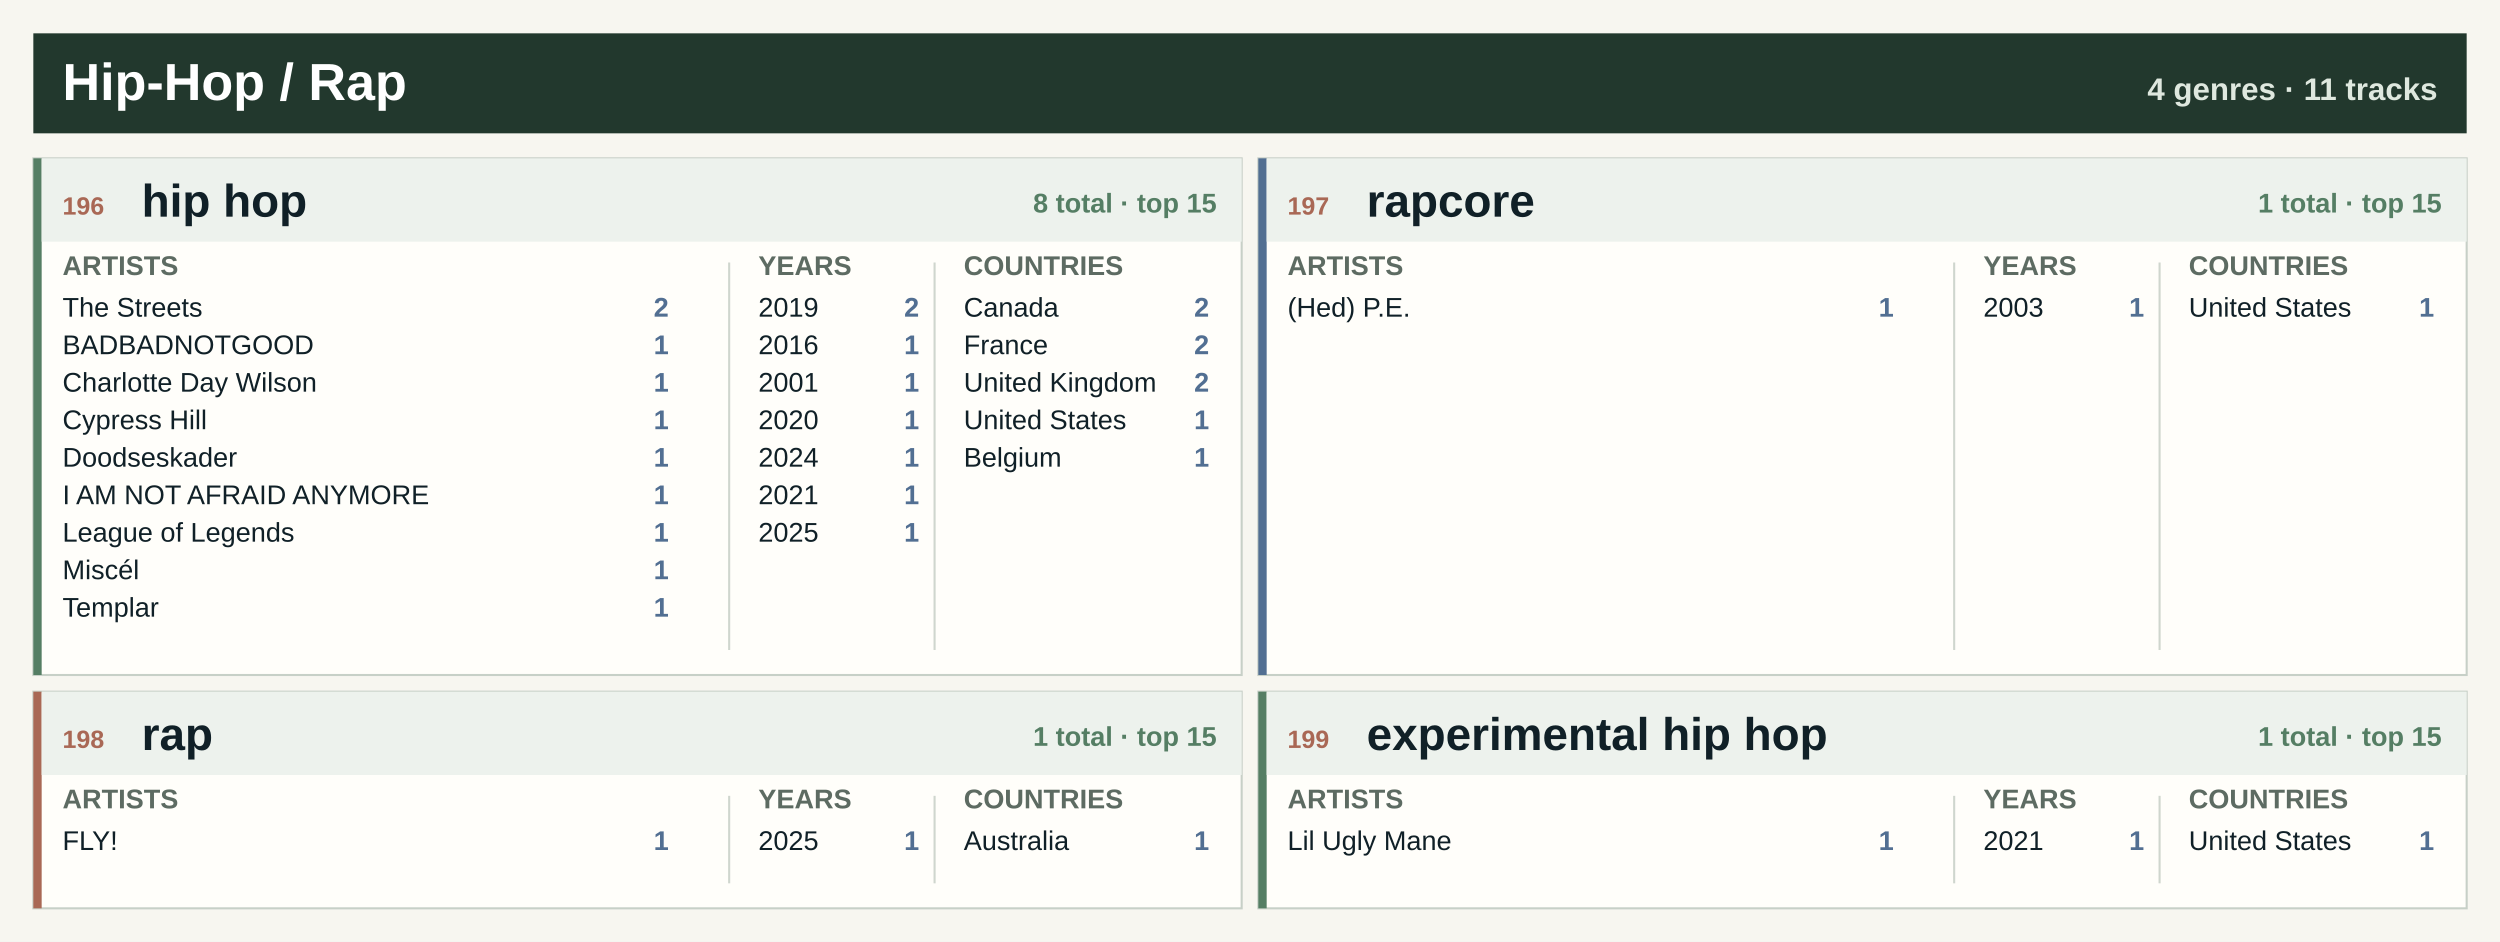
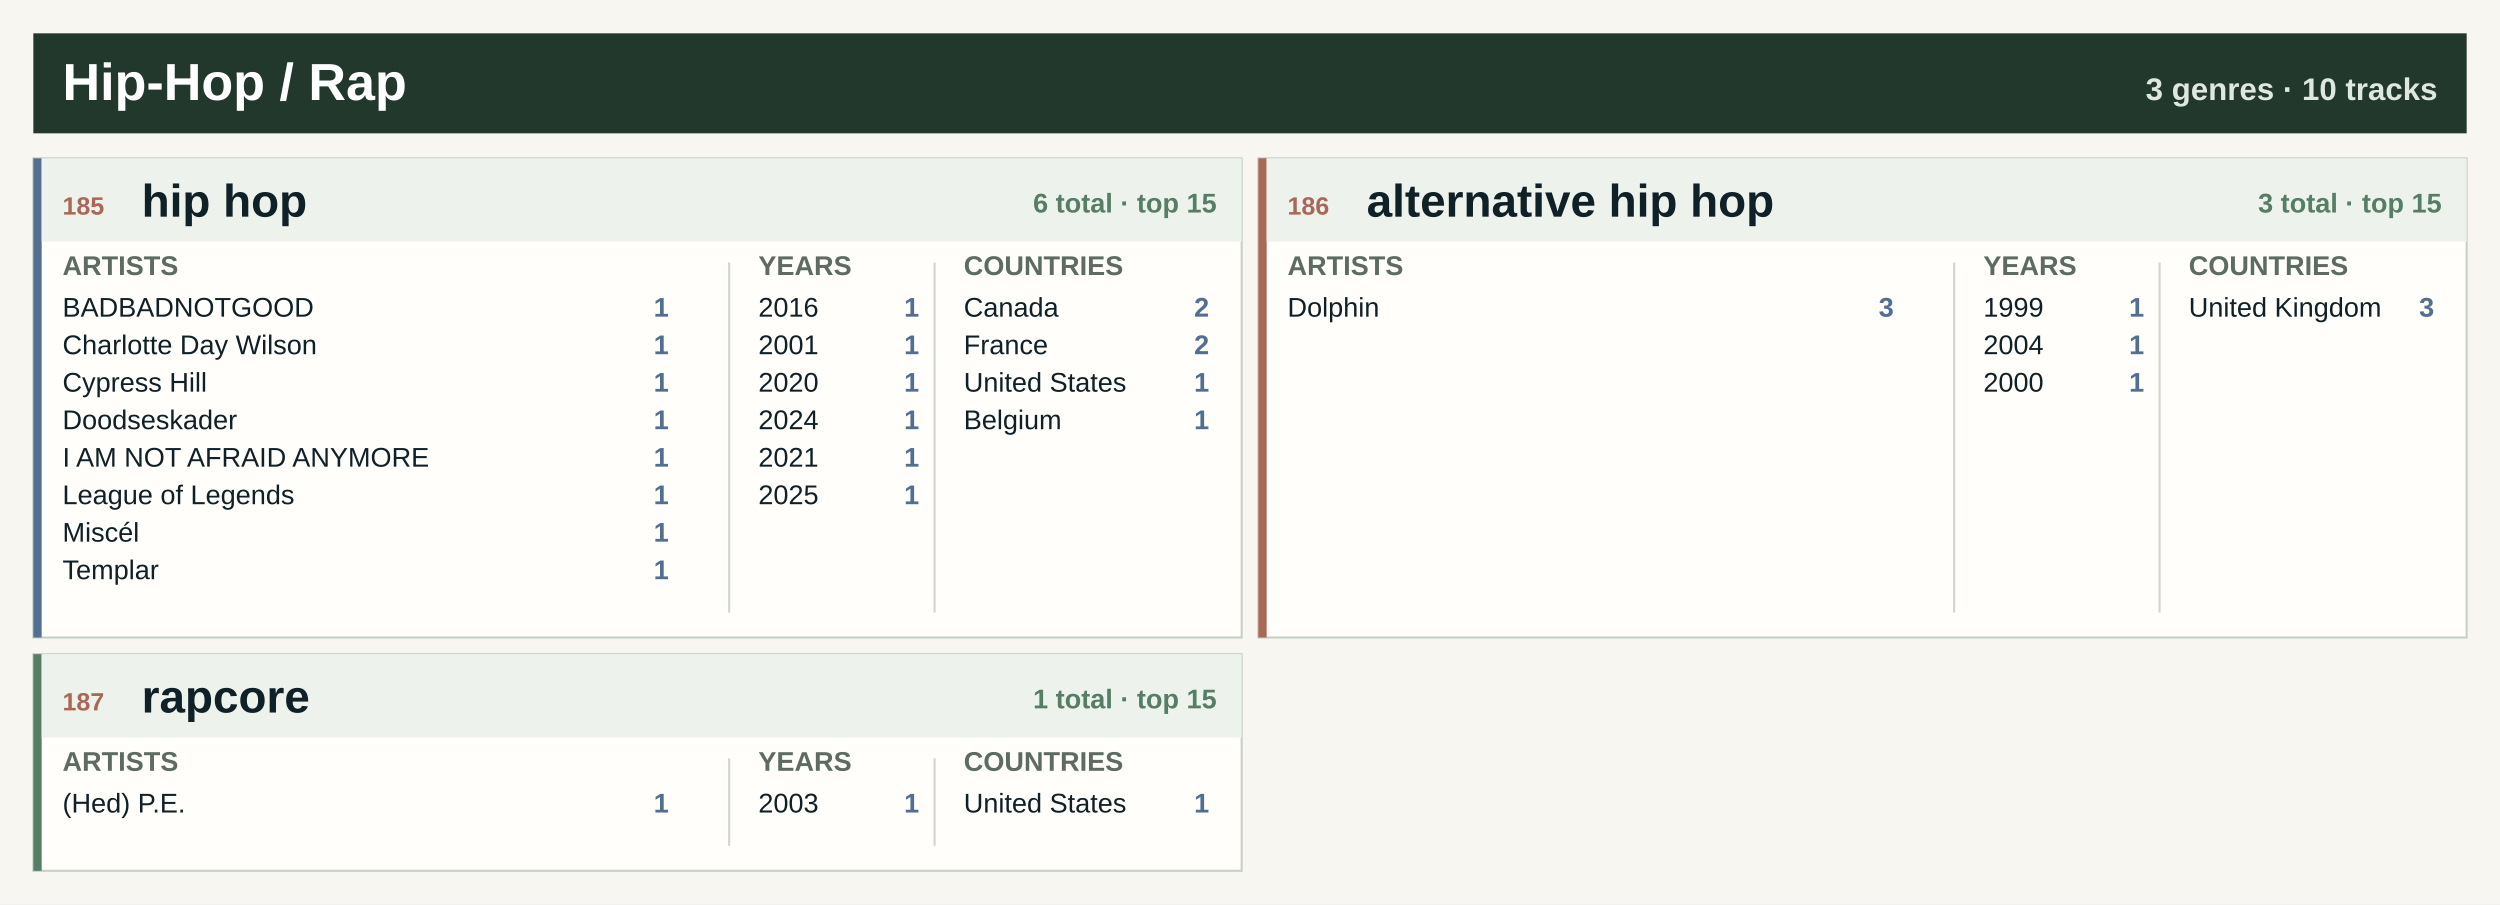
- <svg xmlns="http://www.w3.org/2000/svg" width="1200" height="452" viewBox="0 0 1200 452" role="img" aria-label="Hip-Hop / Rap genre atlas">
-   <rect width="1200" height="452" fill="#f7f6f0" />
+ <svg xmlns="http://www.w3.org/2000/svg" width="1200" height="434" viewBox="0 0 1200 434" role="img" aria-label="Hip-Hop / Rap genre atlas">
+   <rect width="1200" height="434" fill="#f7f6f0" />
  <rect x="16" y="16" width="1168" height="48" fill="#22382d" />
  <text x="30.0" y="48.0" font-family="Segoe UI, Arial, sans-serif" font-size="25" font-weight="800" fill="#ffffff" text-anchor="start">Hip-Hop / Rap</text>
-   <text x="1170.0" y="48.0" font-family="Segoe UI, Arial, sans-serif" font-size="15" font-weight="800" fill="#dfe8df" text-anchor="end">4 genres · 11 tracks</text>
-   <rect x="16.0" y="76.0" width="580.0" height="248" fill="#fffefa" stroke="#c7d0c7" />
-   <rect x="16.0" y="76.0" width="4" height="248" fill="#557e64" />
+   <text x="1170.0" y="48.0" font-family="Segoe UI, Arial, sans-serif" font-size="15" font-weight="800" fill="#dfe8df" text-anchor="end">3 genres · 10 tracks</text>
+   <rect x="16.0" y="76.0" width="580.0" height="230" fill="#fffefa" stroke="#c7d0c7" />
+   <rect x="16.0" y="76.0" width="4" height="230" fill="#526f92" />
  <rect x="20.0" y="76.0" width="576.0" height="40" fill="#edf2ed" />
-   <text x="30.0" y="103.0" font-family="Segoe UI, Arial, sans-serif" font-size="12" font-weight="800" fill="#a96855" text-anchor="start">196</text>
+   <text x="30.0" y="103.0" font-family="Segoe UI, Arial, sans-serif" font-size="12" font-weight="800" fill="#a96855" text-anchor="start">185</text>
  <text x="68.0" y="104.0" font-family="Segoe UI, Arial, sans-serif" font-size="22" font-weight="800" fill="#102027" text-anchor="start">hip hop</text>
-   <text x="584.0" y="102.0" font-family="Segoe UI, Arial, sans-serif" font-size="13" font-weight="800" fill="#557e64" text-anchor="end">8 total · top 15</text>
+   <text x="584.0" y="102.0" font-family="Segoe UI, Arial, sans-serif" font-size="13" font-weight="800" fill="#557e64" text-anchor="end">6 total · top 15</text>
  <text x="30.0" y="132.0" font-family="Segoe UI, Arial, sans-serif" font-size="13" font-weight="800" fill="#5d6b62" text-anchor="start">ARTISTS</text>
  <text x="364.0" y="132.0" font-family="Segoe UI, Arial, sans-serif" font-size="13" font-weight="800" fill="#5d6b62" text-anchor="start">YEARS</text>
  <text x="462.6" y="132.0" font-family="Segoe UI, Arial, sans-serif" font-size="13" font-weight="800" fill="#5d6b62" text-anchor="start">COUNTRIES</text>
-   <line x1="350.0" y1="126.0" x2="350.0" y2="312.0" stroke="#cfd6ce" />
-   <line x1="448.6" y1="126.0" x2="448.6" y2="312.0" stroke="#cfd6ce" />
-   <text x="30.0" y="152.0" font-family="Segoe UI, Arial, sans-serif" font-size="13" font-weight="400" fill="#102027" text-anchor="start">The Streets</text>
-   <text x="321.0" y="152.0" font-family="Segoe UI, Arial, sans-serif" font-size="13" font-weight="800" fill="#526f92" text-anchor="end">2</text>
-   <text x="30.0" y="170.0" font-family="Segoe UI, Arial, sans-serif" font-size="13" font-weight="400" fill="#102027" text-anchor="start">BADBADNOTGOOD</text>
+   <line x1="350.0" y1="126.0" x2="350.0" y2="294.0" stroke="#cfd6ce" />
+   <line x1="448.6" y1="126.0" x2="448.6" y2="294.0" stroke="#cfd6ce" />
+   <text x="30.0" y="152.0" font-family="Segoe UI, Arial, sans-serif" font-size="13" font-weight="400" fill="#102027" text-anchor="start">BADBADNOTGOOD</text>
+   <text x="321.0" y="152.0" font-family="Segoe UI, Arial, sans-serif" font-size="13" font-weight="800" fill="#526f92" text-anchor="end">1</text>
+   <text x="30.0" y="170.0" font-family="Segoe UI, Arial, sans-serif" font-size="13" font-weight="400" fill="#102027" text-anchor="start">Charlotte Day Wilson</text>
  <text x="321.0" y="170.0" font-family="Segoe UI, Arial, sans-serif" font-size="13" font-weight="800" fill="#526f92" text-anchor="end">1</text>
-   <text x="30.0" y="188.0" font-family="Segoe UI, Arial, sans-serif" font-size="13" font-weight="400" fill="#102027" text-anchor="start">Charlotte Day Wilson</text>
+   <text x="30.0" y="188.0" font-family="Segoe UI, Arial, sans-serif" font-size="13" font-weight="400" fill="#102027" text-anchor="start">Cypress Hill</text>
  <text x="321.0" y="188.0" font-family="Segoe UI, Arial, sans-serif" font-size="13" font-weight="800" fill="#526f92" text-anchor="end">1</text>
-   <text x="30.0" y="206.0" font-family="Segoe UI, Arial, sans-serif" font-size="13" font-weight="400" fill="#102027" text-anchor="start">Cypress Hill</text>
+   <text x="30.0" y="206.0" font-family="Segoe UI, Arial, sans-serif" font-size="13" font-weight="400" fill="#102027" text-anchor="start">Doodseskader</text>
  <text x="321.0" y="206.0" font-family="Segoe UI, Arial, sans-serif" font-size="13" font-weight="800" fill="#526f92" text-anchor="end">1</text>
-   <text x="30.0" y="224.0" font-family="Segoe UI, Arial, sans-serif" font-size="13" font-weight="400" fill="#102027" text-anchor="start">Doodseskader</text>
+   <text x="30.0" y="224.0" font-family="Segoe UI, Arial, sans-serif" font-size="13" font-weight="400" fill="#102027" text-anchor="start">I AM NOT AFRAID ANYMORE</text>
  <text x="321.0" y="224.0" font-family="Segoe UI, Arial, sans-serif" font-size="13" font-weight="800" fill="#526f92" text-anchor="end">1</text>
-   <text x="30.0" y="242.0" font-family="Segoe UI, Arial, sans-serif" font-size="13" font-weight="400" fill="#102027" text-anchor="start">I AM NOT AFRAID ANYMORE</text>
+   <text x="30.0" y="242.0" font-family="Segoe UI, Arial, sans-serif" font-size="13" font-weight="400" fill="#102027" text-anchor="start">League of Legends</text>
  <text x="321.0" y="242.0" font-family="Segoe UI, Arial, sans-serif" font-size="13" font-weight="800" fill="#526f92" text-anchor="end">1</text>
-   <text x="30.0" y="260.0" font-family="Segoe UI, Arial, sans-serif" font-size="13" font-weight="400" fill="#102027" text-anchor="start">League of Legends</text>
+   <text x="30.0" y="260.0" font-family="Segoe UI, Arial, sans-serif" font-size="13" font-weight="400" fill="#102027" text-anchor="start">Miscél</text>
  <text x="321.0" y="260.0" font-family="Segoe UI, Arial, sans-serif" font-size="13" font-weight="800" fill="#526f92" text-anchor="end">1</text>
-   <text x="30.0" y="278.0" font-family="Segoe UI, Arial, sans-serif" font-size="13" font-weight="400" fill="#102027" text-anchor="start">Miscél</text>
+   <text x="30.0" y="278.0" font-family="Segoe UI, Arial, sans-serif" font-size="13" font-weight="400" fill="#102027" text-anchor="start">Templar</text>
  <text x="321.0" y="278.0" font-family="Segoe UI, Arial, sans-serif" font-size="13" font-weight="800" fill="#526f92" text-anchor="end">1</text>
-   <text x="30.0" y="296.0" font-family="Segoe UI, Arial, sans-serif" font-size="13" font-weight="400" fill="#102027" text-anchor="start">Templar</text>
-   <text x="321.0" y="296.0" font-family="Segoe UI, Arial, sans-serif" font-size="13" font-weight="800" fill="#526f92" text-anchor="end">1</text>
-   <text x="364.0" y="152.0" font-family="Segoe UI, Arial, sans-serif" font-size="13" font-weight="400" fill="#102027" text-anchor="start">2019</text>
-   <text x="441.2" y="152.0" font-family="Segoe UI, Arial, sans-serif" font-size="13" font-weight="800" fill="#526f92" text-anchor="end">2</text>
-   <text x="364.0" y="170.0" font-family="Segoe UI, Arial, sans-serif" font-size="13" font-weight="400" fill="#102027" text-anchor="start">2016</text>
+   <text x="364.0" y="152.0" font-family="Segoe UI, Arial, sans-serif" font-size="13" font-weight="400" fill="#102027" text-anchor="start">2016</text>
+   <text x="441.2" y="152.0" font-family="Segoe UI, Arial, sans-serif" font-size="13" font-weight="800" fill="#526f92" text-anchor="end">1</text>
+   <text x="364.0" y="170.0" font-family="Segoe UI, Arial, sans-serif" font-size="13" font-weight="400" fill="#102027" text-anchor="start">2001</text>
  <text x="441.2" y="170.0" font-family="Segoe UI, Arial, sans-serif" font-size="13" font-weight="800" fill="#526f92" text-anchor="end">1</text>
-   <text x="364.0" y="188.0" font-family="Segoe UI, Arial, sans-serif" font-size="13" font-weight="400" fill="#102027" text-anchor="start">2001</text>
+   <text x="364.0" y="188.0" font-family="Segoe UI, Arial, sans-serif" font-size="13" font-weight="400" fill="#102027" text-anchor="start">2020</text>
  <text x="441.2" y="188.0" font-family="Segoe UI, Arial, sans-serif" font-size="13" font-weight="800" fill="#526f92" text-anchor="end">1</text>
-   <text x="364.0" y="206.0" font-family="Segoe UI, Arial, sans-serif" font-size="13" font-weight="400" fill="#102027" text-anchor="start">2020</text>
+   <text x="364.0" y="206.0" font-family="Segoe UI, Arial, sans-serif" font-size="13" font-weight="400" fill="#102027" text-anchor="start">2024</text>
  <text x="441.2" y="206.0" font-family="Segoe UI, Arial, sans-serif" font-size="13" font-weight="800" fill="#526f92" text-anchor="end">1</text>
-   <text x="364.0" y="224.0" font-family="Segoe UI, Arial, sans-serif" font-size="13" font-weight="400" fill="#102027" text-anchor="start">2024</text>
+   <text x="364.0" y="224.0" font-family="Segoe UI, Arial, sans-serif" font-size="13" font-weight="400" fill="#102027" text-anchor="start">2021</text>
  <text x="441.2" y="224.0" font-family="Segoe UI, Arial, sans-serif" font-size="13" font-weight="800" fill="#526f92" text-anchor="end">1</text>
-   <text x="364.0" y="242.0" font-family="Segoe UI, Arial, sans-serif" font-size="13" font-weight="400" fill="#102027" text-anchor="start">2021</text>
+   <text x="364.0" y="242.0" font-family="Segoe UI, Arial, sans-serif" font-size="13" font-weight="400" fill="#102027" text-anchor="start">2025</text>
  <text x="441.2" y="242.0" font-family="Segoe UI, Arial, sans-serif" font-size="13" font-weight="800" fill="#526f92" text-anchor="end">1</text>
-   <text x="364.0" y="260.0" font-family="Segoe UI, Arial, sans-serif" font-size="13" font-weight="400" fill="#102027" text-anchor="start">2025</text>
-   <text x="441.2" y="260.0" font-family="Segoe UI, Arial, sans-serif" font-size="13" font-weight="800" fill="#526f92" text-anchor="end">1</text>
  <text x="462.6" y="152.0" font-family="Segoe UI, Arial, sans-serif" font-size="13" font-weight="400" fill="#102027" text-anchor="start">Canada</text>
  <text x="580.4" y="152.0" font-family="Segoe UI, Arial, sans-serif" font-size="13" font-weight="800" fill="#526f92" text-anchor="end">2</text>
  <text x="462.6" y="170.0" font-family="Segoe UI, Arial, sans-serif" font-size="13" font-weight="400" fill="#102027" text-anchor="start">France</text>
  <text x="580.4" y="170.0" font-family="Segoe UI, Arial, sans-serif" font-size="13" font-weight="800" fill="#526f92" text-anchor="end">2</text>
-   <text x="462.6" y="188.0" font-family="Segoe UI, Arial, sans-serif" font-size="13" font-weight="400" fill="#102027" text-anchor="start">United Kingdom</text>
-   <text x="580.4" y="188.0" font-family="Segoe UI, Arial, sans-serif" font-size="13" font-weight="800" fill="#526f92" text-anchor="end">2</text>
-   <text x="462.6" y="206.0" font-family="Segoe UI, Arial, sans-serif" font-size="13" font-weight="400" fill="#102027" text-anchor="start">United States</text>
+   <text x="462.6" y="188.0" font-family="Segoe UI, Arial, sans-serif" font-size="13" font-weight="400" fill="#102027" text-anchor="start">United States</text>
+   <text x="580.4" y="188.0" font-family="Segoe UI, Arial, sans-serif" font-size="13" font-weight="800" fill="#526f92" text-anchor="end">1</text>
+   <text x="462.6" y="206.0" font-family="Segoe UI, Arial, sans-serif" font-size="13" font-weight="400" fill="#102027" text-anchor="start">Belgium</text>
  <text x="580.4" y="206.0" font-family="Segoe UI, Arial, sans-serif" font-size="13" font-weight="800" fill="#526f92" text-anchor="end">1</text>
-   <text x="462.6" y="224.0" font-family="Segoe UI, Arial, sans-serif" font-size="13" font-weight="400" fill="#102027" text-anchor="start">Belgium</text>
-   <text x="580.4" y="224.0" font-family="Segoe UI, Arial, sans-serif" font-size="13" font-weight="800" fill="#526f92" text-anchor="end">1</text>
-   <rect x="604.0" y="76.0" width="580.0" height="248" fill="#fffefa" stroke="#c7d0c7" />
-   <rect x="604.0" y="76.0" width="4" height="248" fill="#526f92" />
+   <rect x="604.0" y="76.0" width="580.0" height="230" fill="#fffefa" stroke="#c7d0c7" />
+   <rect x="604.0" y="76.0" width="4" height="230" fill="#a96855" />
  <rect x="608.0" y="76.0" width="576.0" height="40" fill="#edf2ed" />
-   <text x="618.0" y="103.0" font-family="Segoe UI, Arial, sans-serif" font-size="12" font-weight="800" fill="#a96855" text-anchor="start">197</text>
-   <text x="656.0" y="104.0" font-family="Segoe UI, Arial, sans-serif" font-size="22" font-weight="800" fill="#102027" text-anchor="start">rapcore</text>
-   <text x="1172.0" y="102.0" font-family="Segoe UI, Arial, sans-serif" font-size="13" font-weight="800" fill="#557e64" text-anchor="end">1 total · top 15</text>
+   <text x="618.0" y="103.0" font-family="Segoe UI, Arial, sans-serif" font-size="12" font-weight="800" fill="#a96855" text-anchor="start">186</text>
+   <text x="656.0" y="104.0" font-family="Segoe UI, Arial, sans-serif" font-size="22" font-weight="800" fill="#102027" text-anchor="start">alternative hip hop</text>
+   <text x="1172.0" y="102.0" font-family="Segoe UI, Arial, sans-serif" font-size="13" font-weight="800" fill="#557e64" text-anchor="end">3 total · top 15</text>
  <text x="618.0" y="132.0" font-family="Segoe UI, Arial, sans-serif" font-size="13" font-weight="800" fill="#5d6b62" text-anchor="start">ARTISTS</text>
  <text x="952.0" y="132.0" font-family="Segoe UI, Arial, sans-serif" font-size="13" font-weight="800" fill="#5d6b62" text-anchor="start">YEARS</text>
  <text x="1050.6" y="132.0" font-family="Segoe UI, Arial, sans-serif" font-size="13" font-weight="800" fill="#5d6b62" text-anchor="start">COUNTRIES</text>
-   <line x1="938.0" y1="126.0" x2="938.0" y2="312.0" stroke="#cfd6ce" />
-   <line x1="1036.6" y1="126.0" x2="1036.6" y2="312.0" stroke="#cfd6ce" />
-   <text x="618.0" y="152.0" font-family="Segoe UI, Arial, sans-serif" font-size="13" font-weight="400" fill="#102027" text-anchor="start">(Hed) P.E.</text>
-   <text x="909.0" y="152.0" font-family="Segoe UI, Arial, sans-serif" font-size="13" font-weight="800" fill="#526f92" text-anchor="end">1</text>
-   <text x="952.0" y="152.0" font-family="Segoe UI, Arial, sans-serif" font-size="13" font-weight="400" fill="#102027" text-anchor="start">2003</text>
+   <line x1="938.0" y1="126.0" x2="938.0" y2="294.0" stroke="#cfd6ce" />
+   <line x1="1036.6" y1="126.0" x2="1036.6" y2="294.0" stroke="#cfd6ce" />
+   <text x="618.0" y="152.0" font-family="Segoe UI, Arial, sans-serif" font-size="13" font-weight="400" fill="#102027" text-anchor="start">Dolphin</text>
+   <text x="909.0" y="152.0" font-family="Segoe UI, Arial, sans-serif" font-size="13" font-weight="800" fill="#526f92" text-anchor="end">3</text>
+   <text x="952.0" y="152.0" font-family="Segoe UI, Arial, sans-serif" font-size="13" font-weight="400" fill="#102027" text-anchor="start">1999</text>
  <text x="1029.2" y="152.0" font-family="Segoe UI, Arial, sans-serif" font-size="13" font-weight="800" fill="#526f92" text-anchor="end">1</text>
-   <text x="1050.6" y="152.0" font-family="Segoe UI, Arial, sans-serif" font-size="13" font-weight="400" fill="#102027" text-anchor="start">United States</text>
-   <text x="1168.4" y="152.0" font-family="Segoe UI, Arial, sans-serif" font-size="13" font-weight="800" fill="#526f92" text-anchor="end">1</text>
-   <rect x="16.0" y="332.0" width="580.0" height="104" fill="#fffefa" stroke="#c7d0c7" />
-   <rect x="16.0" y="332.0" width="4" height="104" fill="#a96855" />
-   <rect x="20.0" y="332.0" width="576.0" height="40" fill="#edf2ed" />
-   <text x="30.0" y="359.0" font-family="Segoe UI, Arial, sans-serif" font-size="12" font-weight="800" fill="#a96855" text-anchor="start">198</text>
-   <text x="68.0" y="360.0" font-family="Segoe UI, Arial, sans-serif" font-size="22" font-weight="800" fill="#102027" text-anchor="start">rap</text>
-   <text x="584.0" y="358.0" font-family="Segoe UI, Arial, sans-serif" font-size="13" font-weight="800" fill="#557e64" text-anchor="end">1 total · top 15</text>
-   <text x="30.0" y="388.0" font-family="Segoe UI, Arial, sans-serif" font-size="13" font-weight="800" fill="#5d6b62" text-anchor="start">ARTISTS</text>
-   <text x="364.0" y="388.0" font-family="Segoe UI, Arial, sans-serif" font-size="13" font-weight="800" fill="#5d6b62" text-anchor="start">YEARS</text>
-   <text x="462.6" y="388.0" font-family="Segoe UI, Arial, sans-serif" font-size="13" font-weight="800" fill="#5d6b62" text-anchor="start">COUNTRIES</text>
-   <line x1="350.0" y1="382.0" x2="350.0" y2="424.0" stroke="#cfd6ce" />
-   <line x1="448.6" y1="382.0" x2="448.6" y2="424.0" stroke="#cfd6ce" />
-   <text x="30.0" y="408.0" font-family="Segoe UI, Arial, sans-serif" font-size="13" font-weight="400" fill="#102027" text-anchor="start">FLY!</text>
-   <text x="321.0" y="408.0" font-family="Segoe UI, Arial, sans-serif" font-size="13" font-weight="800" fill="#526f92" text-anchor="end">1</text>
-   <text x="364.0" y="408.0" font-family="Segoe UI, Arial, sans-serif" font-size="13" font-weight="400" fill="#102027" text-anchor="start">2025</text>
-   <text x="441.2" y="408.0" font-family="Segoe UI, Arial, sans-serif" font-size="13" font-weight="800" fill="#526f92" text-anchor="end">1</text>
-   <text x="462.6" y="408.0" font-family="Segoe UI, Arial, sans-serif" font-size="13" font-weight="400" fill="#102027" text-anchor="start">Australia</text>
-   <text x="580.4" y="408.0" font-family="Segoe UI, Arial, sans-serif" font-size="13" font-weight="800" fill="#526f92" text-anchor="end">1</text>
-   <rect x="604.0" y="332.0" width="580.0" height="104" fill="#fffefa" stroke="#c7d0c7" />
-   <rect x="604.0" y="332.0" width="4" height="104" fill="#557e64" />
-   <rect x="608.0" y="332.0" width="576.0" height="40" fill="#edf2ed" />
-   <text x="618.0" y="359.0" font-family="Segoe UI, Arial, sans-serif" font-size="12" font-weight="800" fill="#a96855" text-anchor="start">199</text>
-   <text x="656.0" y="360.0" font-family="Segoe UI, Arial, sans-serif" font-size="22" font-weight="800" fill="#102027" text-anchor="start">experimental hip hop</text>
-   <text x="1172.0" y="358.0" font-family="Segoe UI, Arial, sans-serif" font-size="13" font-weight="800" fill="#557e64" text-anchor="end">1 total · top 15</text>
-   <text x="618.0" y="388.0" font-family="Segoe UI, Arial, sans-serif" font-size="13" font-weight="800" fill="#5d6b62" text-anchor="start">ARTISTS</text>
-   <text x="952.0" y="388.0" font-family="Segoe UI, Arial, sans-serif" font-size="13" font-weight="800" fill="#5d6b62" text-anchor="start">YEARS</text>
-   <text x="1050.6" y="388.0" font-family="Segoe UI, Arial, sans-serif" font-size="13" font-weight="800" fill="#5d6b62" text-anchor="start">COUNTRIES</text>
-   <line x1="938.0" y1="382.0" x2="938.0" y2="424.0" stroke="#cfd6ce" />
-   <line x1="1036.6" y1="382.0" x2="1036.6" y2="424.0" stroke="#cfd6ce" />
-   <text x="618.0" y="408.0" font-family="Segoe UI, Arial, sans-serif" font-size="13" font-weight="400" fill="#102027" text-anchor="start">Lil Ugly Mane</text>
-   <text x="909.0" y="408.0" font-family="Segoe UI, Arial, sans-serif" font-size="13" font-weight="800" fill="#526f92" text-anchor="end">1</text>
-   <text x="952.0" y="408.0" font-family="Segoe UI, Arial, sans-serif" font-size="13" font-weight="400" fill="#102027" text-anchor="start">2021</text>
-   <text x="1029.2" y="408.0" font-family="Segoe UI, Arial, sans-serif" font-size="13" font-weight="800" fill="#526f92" text-anchor="end">1</text>
-   <text x="1050.6" y="408.0" font-family="Segoe UI, Arial, sans-serif" font-size="13" font-weight="400" fill="#102027" text-anchor="start">United States</text>
-   <text x="1168.4" y="408.0" font-family="Segoe UI, Arial, sans-serif" font-size="13" font-weight="800" fill="#526f92" text-anchor="end">1</text>
+   <text x="952.0" y="170.0" font-family="Segoe UI, Arial, sans-serif" font-size="13" font-weight="400" fill="#102027" text-anchor="start">2004</text>
+   <text x="1029.2" y="170.0" font-family="Segoe UI, Arial, sans-serif" font-size="13" font-weight="800" fill="#526f92" text-anchor="end">1</text>
+   <text x="952.0" y="188.0" font-family="Segoe UI, Arial, sans-serif" font-size="13" font-weight="400" fill="#102027" text-anchor="start">2000</text>
+   <text x="1029.2" y="188.0" font-family="Segoe UI, Arial, sans-serif" font-size="13" font-weight="800" fill="#526f92" text-anchor="end">1</text>
+   <text x="1050.6" y="152.0" font-family="Segoe UI, Arial, sans-serif" font-size="13" font-weight="400" fill="#102027" text-anchor="start">United Kingdom</text>
+   <text x="1168.4" y="152.0" font-family="Segoe UI, Arial, sans-serif" font-size="13" font-weight="800" fill="#526f92" text-anchor="end">3</text>
+   <rect x="16.0" y="314.0" width="580.0" height="104" fill="#fffefa" stroke="#c7d0c7" />
+   <rect x="16.0" y="314.0" width="4" height="104" fill="#557e64" />
+   <rect x="20.0" y="314.0" width="576.0" height="40" fill="#edf2ed" />
+   <text x="30.0" y="341.0" font-family="Segoe UI, Arial, sans-serif" font-size="12" font-weight="800" fill="#a96855" text-anchor="start">187</text>
+   <text x="68.0" y="342.0" font-family="Segoe UI, Arial, sans-serif" font-size="22" font-weight="800" fill="#102027" text-anchor="start">rapcore</text>
+   <text x="584.0" y="340.0" font-family="Segoe UI, Arial, sans-serif" font-size="13" font-weight="800" fill="#557e64" text-anchor="end">1 total · top 15</text>
+   <text x="30.0" y="370.0" font-family="Segoe UI, Arial, sans-serif" font-size="13" font-weight="800" fill="#5d6b62" text-anchor="start">ARTISTS</text>
+   <text x="364.0" y="370.0" font-family="Segoe UI, Arial, sans-serif" font-size="13" font-weight="800" fill="#5d6b62" text-anchor="start">YEARS</text>
+   <text x="462.6" y="370.0" font-family="Segoe UI, Arial, sans-serif" font-size="13" font-weight="800" fill="#5d6b62" text-anchor="start">COUNTRIES</text>
+   <line x1="350.0" y1="364.0" x2="350.0" y2="406.0" stroke="#cfd6ce" />
+   <line x1="448.6" y1="364.0" x2="448.6" y2="406.0" stroke="#cfd6ce" />
+   <text x="30.0" y="390.0" font-family="Segoe UI, Arial, sans-serif" font-size="13" font-weight="400" fill="#102027" text-anchor="start">(Hed) P.E.</text>
+   <text x="321.0" y="390.0" font-family="Segoe UI, Arial, sans-serif" font-size="13" font-weight="800" fill="#526f92" text-anchor="end">1</text>
+   <text x="364.0" y="390.0" font-family="Segoe UI, Arial, sans-serif" font-size="13" font-weight="400" fill="#102027" text-anchor="start">2003</text>
+   <text x="441.2" y="390.0" font-family="Segoe UI, Arial, sans-serif" font-size="13" font-weight="800" fill="#526f92" text-anchor="end">1</text>
+   <text x="462.6" y="390.0" font-family="Segoe UI, Arial, sans-serif" font-size="13" font-weight="400" fill="#102027" text-anchor="start">United States</text>
+   <text x="580.4" y="390.0" font-family="Segoe UI, Arial, sans-serif" font-size="13" font-weight="800" fill="#526f92" text-anchor="end">1</text>
</svg>
